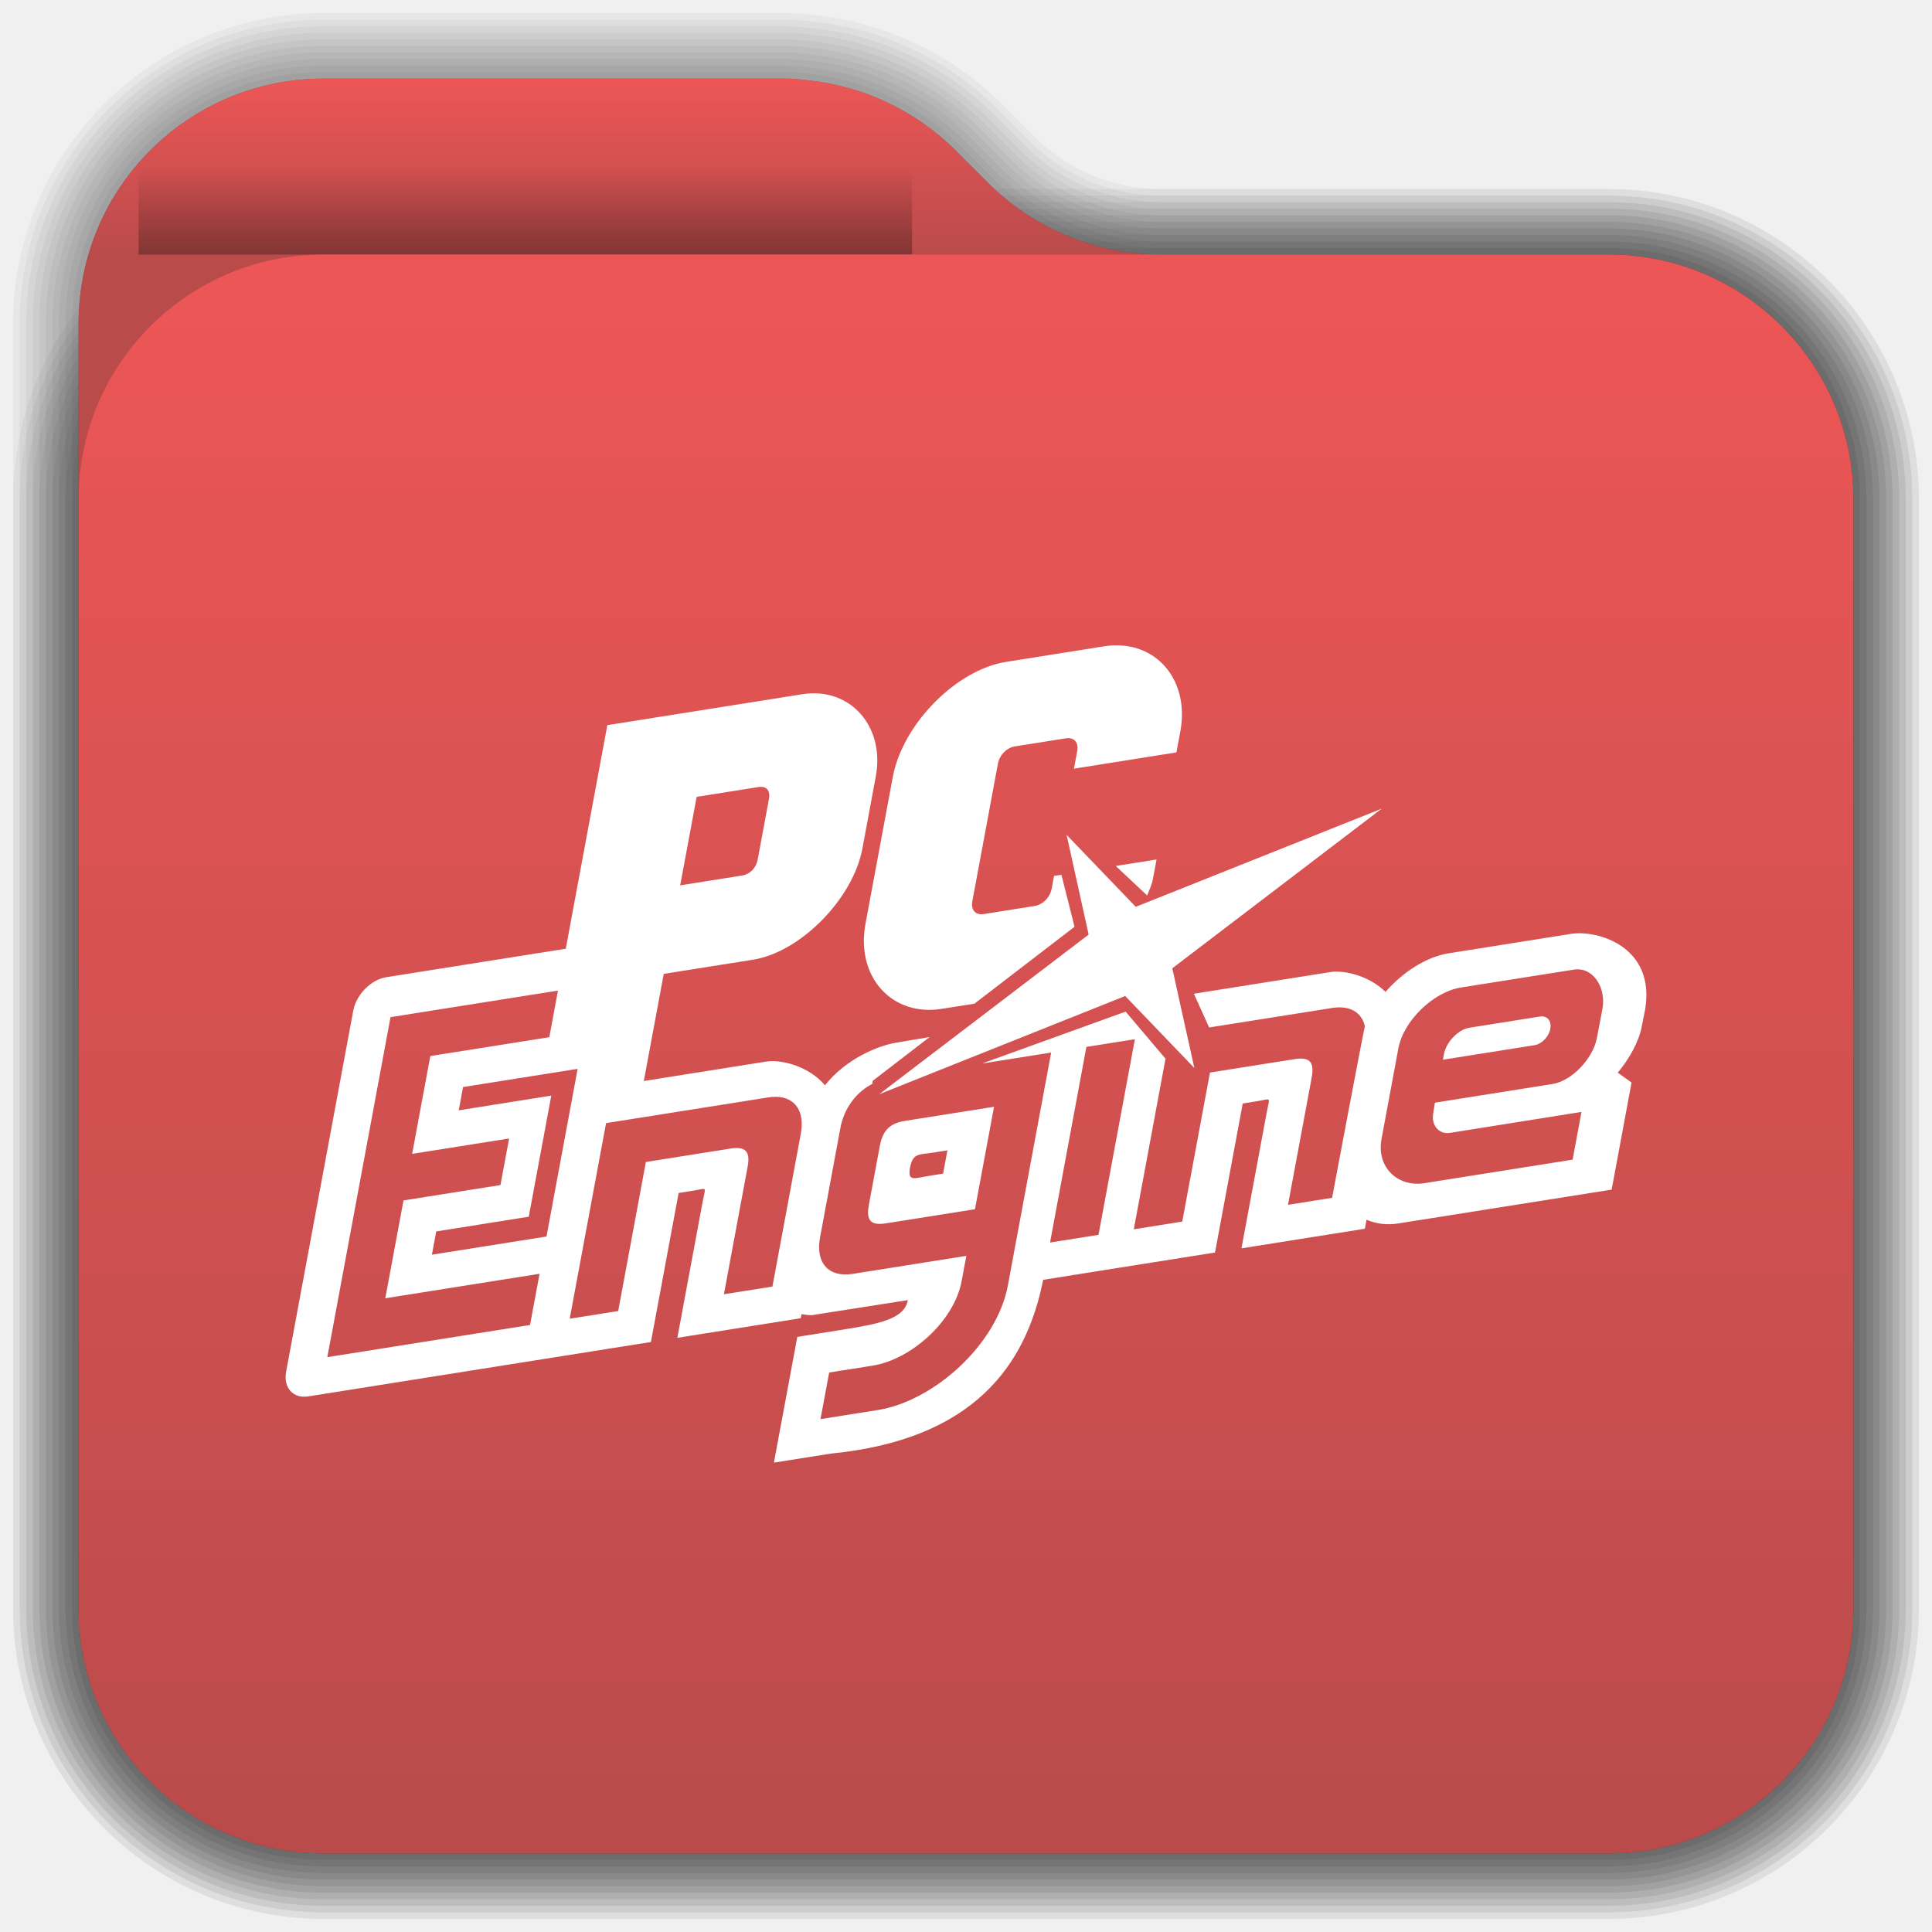
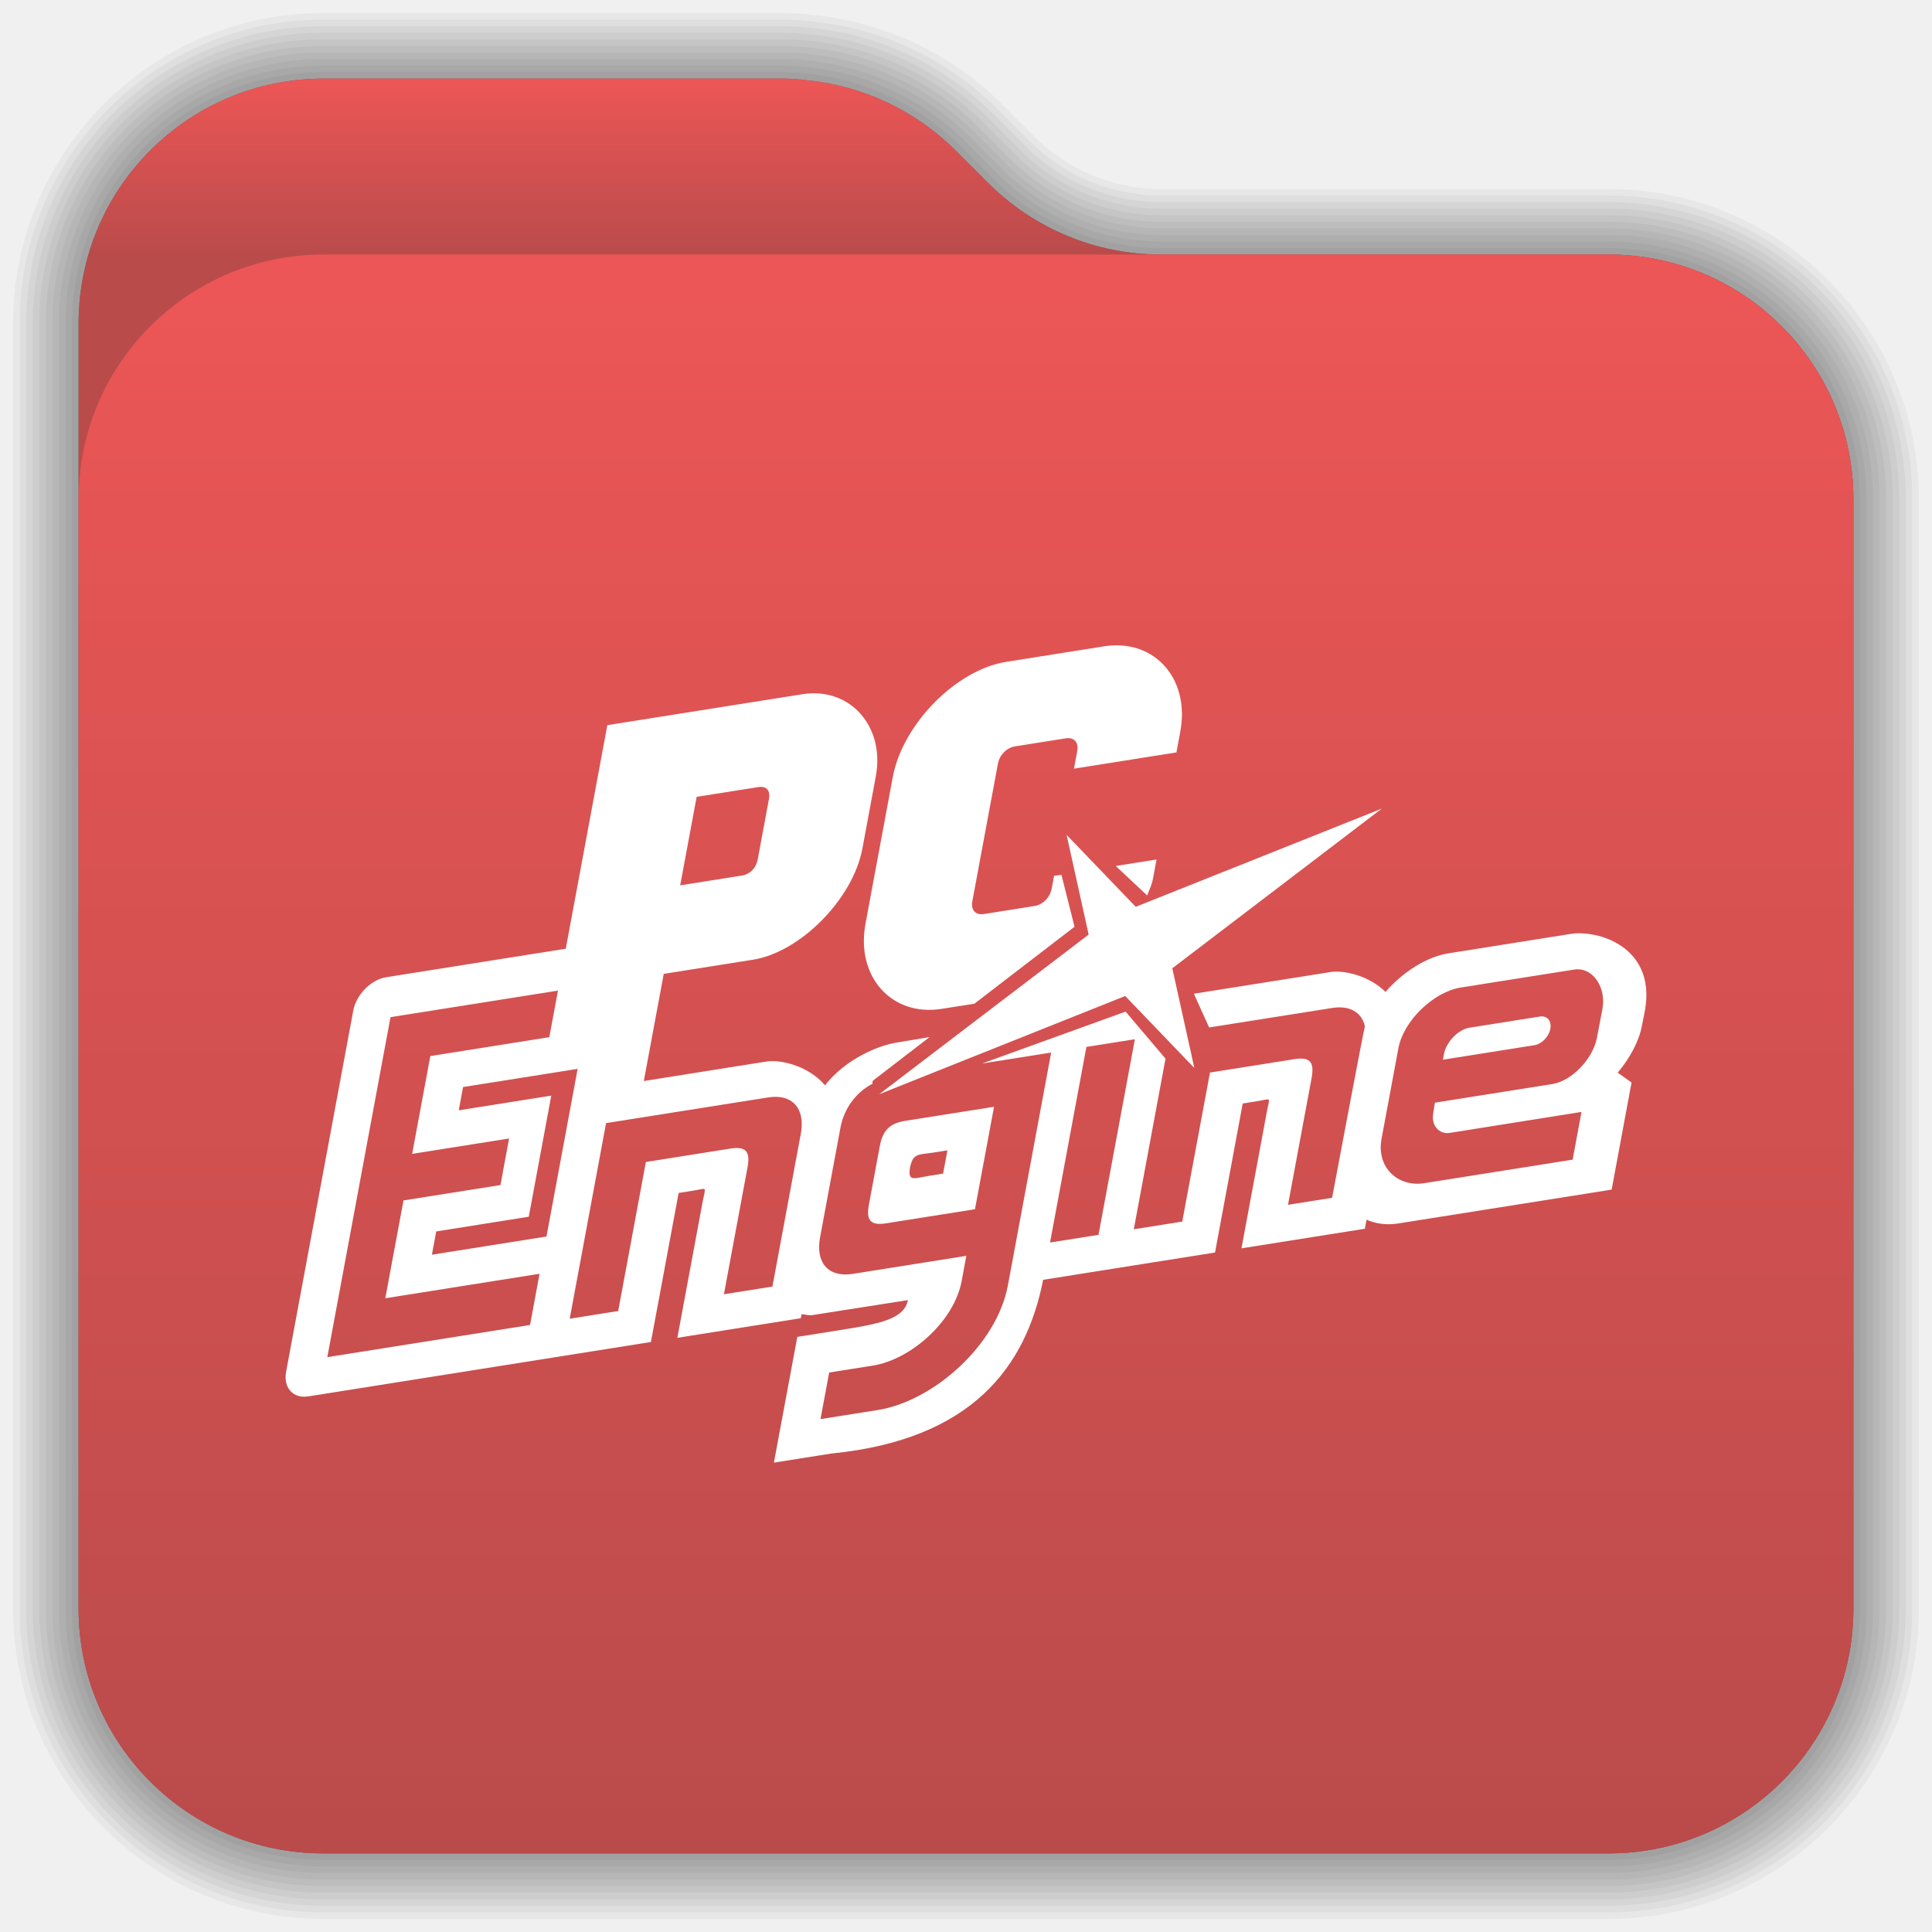
<svg xmlns="http://www.w3.org/2000/svg" xmlns:xlink="http://www.w3.org/1999/xlink" width="512" height="512" viewBox="-6 -6 147.467 147.467" version="1.1" id="svg1" xml:space="preserve">
  <defs id="defs1">
    <linearGradient id="linearGradient17">
      <stop style="stop-color:#e5e5e5;stop-opacity:1;" offset="0" id="stop17" />
      <stop style="stop-color:#a8a8a8;stop-opacity:1;" offset="1" id="stop18" />
    </linearGradient>
    <linearGradient id="linearGradient15">
      <stop style="stop-color:#e5e5e5;stop-opacity:1;" offset="0" id="stop15" />
      <stop style="stop-color:#a8a8a8;stop-opacity:1;" offset="1" id="stop16" />
    </linearGradient>
    <linearGradient xlink:href="#linearGradient15" id="linearGradient16" x1="55.033" y1="6.35" x2="55.033" y2="18.521" gradientUnits="userSpaceOnUse" />
    <linearGradient xlink:href="#linearGradient17" id="linearGradient18" x1="67.733" y1="18.521" x2="67.733" y2="129.117" gradientUnits="userSpaceOnUse" />
    <linearGradient data-orig="e53535,a82727" x1="55.033" y1="6.35" x2="55.033" y2="18.521" gradientUnits="userSpaceOnUse" id="linearGradient16_tint">
      <stop style="stop-color:#ed5656;stop-opacity:1;" offset="0" />
      <stop style="stop-color:#ba4b4b;stop-opacity:1;" offset="1" />
    </linearGradient>
    <linearGradient data-orig="e53535,a82727" x1="67.733" y1="18.521" x2="67.733" y2="129.117" gradientUnits="userSpaceOnUse" id="linearGradient18_tint">
      <stop style="stop-color:#ed5656;stop-opacity:1;" offset="0" />
      <stop style="stop-color:#ba4b4b;stop-opacity:1;" offset="1" />
    </linearGradient>
-     <linearGradient id="tabShade" x1="0" y1="12.521" x2="0" y2="18.521" gradientUnits="userSpaceOnUse">
-       <stop offset="0" style="stop-color:#000000;stop-opacity:0" />
-       <stop offset="1" style="stop-color:#000000;stop-opacity:0.3" />
-     </linearGradient>
  </defs>
  <g id="layer1">
    <g id="folder-shadow" style="fill:#000000;stroke:#000000;stroke-linejoin:round" transform="matrix(1.103449,0,0,1.103449,-7.006964,-7.006964)">
      <path d="M 23.283,6.35 C 13.931,6.35 6.35,13.931 6.35,23.283 v 88.9 c -4.4e-6,9.352 7.581,16.933 16.933,16.933 h 88.9 c 9.352,0 16.933,-7.581 16.933,-16.933 V 35.454 c 0,-9.352 -7.581,-16.933 -16.933,-16.933 H 81.206 c -4.482,-0.007 -8.778,-1.79 -11.947,-4.959 h -5.17e-4 L 67.006,11.31 C 64.233,8.55 60.589,6.836 56.694,6.459 56.144,6.386 55.589,6.35 55.033,6.35 h -0.009 z" style="fill-opacity:0.04;stroke-opacity:0.04;stroke-width:9.062" />
-       <path d="m 23.283,18.521 c -9.352,-1e-6 -16.933,7.581 -16.933,16.933 v 76.729 c -4.4e-6,9.352 7.581,16.933 16.933,16.933 h 88.9 c 9.352,0 16.933,-7.581 16.933,-16.933 V 35.454 c 0,-9.352 -7.581,-16.933 -16.933,-16.933 z" style="fill-opacity:0.04;stroke-opacity:0.04;stroke-width:9.062" />
      <path d="M 23.283,6.35 C 13.931,6.35 6.35,13.931 6.35,23.283 v 88.9 c -4.4e-6,9.352 7.581,16.933 16.933,16.933 h 88.9 c 9.352,0 16.933,-7.581 16.933,-16.933 V 35.454 c 0,-9.352 -7.581,-16.933 -16.933,-16.933 H 81.206 c -4.482,-0.007 -8.778,-1.79 -11.947,-4.959 h -5.17e-4 L 67.006,11.31 C 64.233,8.55 60.589,6.836 56.694,6.459 56.144,6.386 55.589,6.35 55.033,6.35 h -0.009 z" style="fill-opacity:0.04;stroke-opacity:0.04;stroke-width:8.156" />
-       <path d="m 23.283,18.521 c -9.352,-1e-6 -16.933,7.581 -16.933,16.933 v 76.729 c -4.4e-6,9.352 7.581,16.933 16.933,16.933 h 88.9 c 9.352,0 16.933,-7.581 16.933,-16.933 V 35.454 c 0,-9.352 -7.581,-16.933 -16.933,-16.933 z" style="fill-opacity:0.04;stroke-opacity:0.04;stroke-width:8.156" />
      <path d="M 23.283,6.35 C 13.931,6.35 6.35,13.931 6.35,23.283 v 88.9 c -4.4e-6,9.352 7.581,16.933 16.933,16.933 h 88.9 c 9.352,0 16.933,-7.581 16.933,-16.933 V 35.454 c 0,-9.352 -7.581,-16.933 -16.933,-16.933 H 81.206 c -4.482,-0.007 -8.778,-1.79 -11.947,-4.959 h -5.17e-4 L 67.006,11.31 C 64.233,8.55 60.589,6.836 56.694,6.459 56.144,6.386 55.589,6.35 55.033,6.35 h -0.009 z" style="fill-opacity:0.04;stroke-opacity:0.04;stroke-width:7.250" />
-       <path d="m 23.283,18.521 c -9.352,-1e-6 -16.933,7.581 -16.933,16.933 v 76.729 c -4.4e-6,9.352 7.581,16.933 16.933,16.933 h 88.9 c 9.352,0 16.933,-7.581 16.933,-16.933 V 35.454 c 0,-9.352 -7.581,-16.933 -16.933,-16.933 z" style="fill-opacity:0.04;stroke-opacity:0.04;stroke-width:7.250" />
      <path d="M 23.283,6.35 C 13.931,6.35 6.35,13.931 6.35,23.283 v 88.9 c -4.4e-6,9.352 7.581,16.933 16.933,16.933 h 88.9 c 9.352,0 16.933,-7.581 16.933,-16.933 V 35.454 c 0,-9.352 -7.581,-16.933 -16.933,-16.933 H 81.206 c -4.482,-0.007 -8.778,-1.79 -11.947,-4.959 h -5.17e-4 L 67.006,11.31 C 64.233,8.55 60.589,6.836 56.694,6.459 56.144,6.386 55.589,6.35 55.033,6.35 h -0.009 z" style="fill-opacity:0.04;stroke-opacity:0.04;stroke-width:6.344" />
-       <path d="m 23.283,18.521 c -9.352,-1e-6 -16.933,7.581 -16.933,16.933 v 76.729 c -4.4e-6,9.352 7.581,16.933 16.933,16.933 h 88.9 c 9.352,0 16.933,-7.581 16.933,-16.933 V 35.454 c 0,-9.352 -7.581,-16.933 -16.933,-16.933 z" style="fill-opacity:0.04;stroke-opacity:0.04;stroke-width:6.344" />
      <path d="M 23.283,6.35 C 13.931,6.35 6.35,13.931 6.35,23.283 v 88.9 c -4.4e-6,9.352 7.581,16.933 16.933,16.933 h 88.9 c 9.352,0 16.933,-7.581 16.933,-16.933 V 35.454 c 0,-9.352 -7.581,-16.933 -16.933,-16.933 H 81.206 c -4.482,-0.007 -8.778,-1.79 -11.947,-4.959 h -5.17e-4 L 67.006,11.31 C 64.233,8.55 60.589,6.836 56.694,6.459 56.144,6.386 55.589,6.35 55.033,6.35 h -0.009 z" style="fill-opacity:0.04;stroke-opacity:0.04;stroke-width:5.437" />
-       <path d="m 23.283,18.521 c -9.352,-1e-6 -16.933,7.581 -16.933,16.933 v 76.729 c -4.4e-6,9.352 7.581,16.933 16.933,16.933 h 88.9 c 9.352,0 16.933,-7.581 16.933,-16.933 V 35.454 c 0,-9.352 -7.581,-16.933 -16.933,-16.933 z" style="fill-opacity:0.04;stroke-opacity:0.04;stroke-width:5.437" />
      <path d="M 23.283,6.35 C 13.931,6.35 6.35,13.931 6.35,23.283 v 88.9 c -4.4e-6,9.352 7.581,16.933 16.933,16.933 h 88.9 c 9.352,0 16.933,-7.581 16.933,-16.933 V 35.454 c 0,-9.352 -7.581,-16.933 -16.933,-16.933 H 81.206 c -4.482,-0.007 -8.778,-1.79 -11.947,-4.959 h -5.17e-4 L 67.006,11.31 C 64.233,8.55 60.589,6.836 56.694,6.459 56.144,6.386 55.589,6.35 55.033,6.35 h -0.009 z" style="fill-opacity:0.04;stroke-opacity:0.04;stroke-width:4.531" />
-       <path d="m 23.283,18.521 c -9.352,-1e-6 -16.933,7.581 -16.933,16.933 v 76.729 c -4.4e-6,9.352 7.581,16.933 16.933,16.933 h 88.9 c 9.352,0 16.933,-7.581 16.933,-16.933 V 35.454 c 0,-9.352 -7.581,-16.933 -16.933,-16.933 z" style="fill-opacity:0.04;stroke-opacity:0.04;stroke-width:4.531" />
      <path d="M 23.283,6.35 C 13.931,6.35 6.35,13.931 6.35,23.283 v 88.9 c -4.4e-6,9.352 7.581,16.933 16.933,16.933 h 88.9 c 9.352,0 16.933,-7.581 16.933,-16.933 V 35.454 c 0,-9.352 -7.581,-16.933 -16.933,-16.933 H 81.206 c -4.482,-0.007 -8.778,-1.79 -11.947,-4.959 h -5.17e-4 L 67.006,11.31 C 64.233,8.55 60.589,6.836 56.694,6.459 56.144,6.386 55.589,6.35 55.033,6.35 h -0.009 z" style="fill-opacity:0.04;stroke-opacity:0.04;stroke-width:3.625" />
-       <path d="m 23.283,18.521 c -9.352,-1e-6 -16.933,7.581 -16.933,16.933 v 76.729 c -4.4e-6,9.352 7.581,16.933 16.933,16.933 h 88.9 c 9.352,0 16.933,-7.581 16.933,-16.933 V 35.454 c 0,-9.352 -7.581,-16.933 -16.933,-16.933 z" style="fill-opacity:0.04;stroke-opacity:0.04;stroke-width:3.625" />
      <path d="M 23.283,6.35 C 13.931,6.35 6.35,13.931 6.35,23.283 v 88.9 c -4.4e-6,9.352 7.581,16.933 16.933,16.933 h 88.9 c 9.352,0 16.933,-7.581 16.933,-16.933 V 35.454 c 0,-9.352 -7.581,-16.933 -16.933,-16.933 H 81.206 c -4.482,-0.007 -8.778,-1.79 -11.947,-4.959 h -5.17e-4 L 67.006,11.31 C 64.233,8.55 60.589,6.836 56.694,6.459 56.144,6.386 55.589,6.35 55.033,6.35 h -0.009 z" style="fill-opacity:0.04;stroke-opacity:0.04;stroke-width:2.719" />
-       <path d="m 23.283,18.521 c -9.352,-1e-6 -16.933,7.581 -16.933,16.933 v 76.729 c -4.4e-6,9.352 7.581,16.933 16.933,16.933 h 88.9 c 9.352,0 16.933,-7.581 16.933,-16.933 V 35.454 c 0,-9.352 -7.581,-16.933 -16.933,-16.933 z" style="fill-opacity:0.04;stroke-opacity:0.04;stroke-width:2.719" />
      <path d="M 23.283,6.35 C 13.931,6.35 6.35,13.931 6.35,23.283 v 88.9 c -4.4e-6,9.352 7.581,16.933 16.933,16.933 h 88.9 c 9.352,0 16.933,-7.581 16.933,-16.933 V 35.454 c 0,-9.352 -7.581,-16.933 -16.933,-16.933 H 81.206 c -4.482,-0.007 -8.778,-1.79 -11.947,-4.959 h -5.17e-4 L 67.006,11.31 C 64.233,8.55 60.589,6.836 56.694,6.459 56.144,6.386 55.589,6.35 55.033,6.35 h -0.009 z" style="fill-opacity:0.04;stroke-opacity:0.04;stroke-width:1.812" />
-       <path d="m 23.283,18.521 c -9.352,-1e-6 -16.933,7.581 -16.933,16.933 v 76.729 c -4.4e-6,9.352 7.581,16.933 16.933,16.933 h 88.9 c 9.352,0 16.933,-7.581 16.933,-16.933 V 35.454 c 0,-9.352 -7.581,-16.933 -16.933,-16.933 z" style="fill-opacity:0.04;stroke-opacity:0.04;stroke-width:1.812" />
      <path d="M 23.283,6.35 C 13.931,6.35 6.35,13.931 6.35,23.283 v 88.9 c -4.4e-6,9.352 7.581,16.933 16.933,16.933 h 88.9 c 9.352,0 16.933,-7.581 16.933,-16.933 V 35.454 c 0,-9.352 -7.581,-16.933 -16.933,-16.933 H 81.206 c -4.482,-0.007 -8.778,-1.79 -11.947,-4.959 h -5.17e-4 L 67.006,11.31 C 64.233,8.55 60.589,6.836 56.694,6.459 56.144,6.386 55.589,6.35 55.033,6.35 h -0.009 z" style="fill-opacity:0.04;stroke-opacity:0.04;stroke-width:0.906" />
-       <path d="m 23.283,18.521 c -9.352,-1e-6 -16.933,7.581 -16.933,16.933 v 76.729 c -4.4e-6,9.352 7.581,16.933 16.933,16.933 h 88.9 c 9.352,0 16.933,-7.581 16.933,-16.933 V 35.454 c 0,-9.352 -7.581,-16.933 -16.933,-16.933 z" style="fill-opacity:0.04;stroke-opacity:0.04;stroke-width:0.906" />
    </g>
    <g id="g50" transform="matrix(1.103449,0,0,1.103449,-7.006964,-7.006964)">
      <path id="path46" style="display:inline;fill:url(#linearGradient16_tint);stroke-width:11.943;paint-order:stroke fill markers" d="M 23.283,6.35 C 13.931,6.35 6.35,13.931 6.35,23.283 v 88.9 c -4.4e-6,9.352 7.581,16.933 16.933,16.933 h 88.9 c 9.352,0 16.933,-7.581 16.933,-16.933 V 35.454 c 0,-9.352 -7.581,-16.933 -16.933,-16.933 H 81.206 c -4.482,-0.007 -8.778,-1.79 -11.947,-4.959 h -5.17e-4 L 67.006,11.31 C 64.233,8.55 60.589,6.836 56.694,6.459 56.144,6.386 55.589,6.35 55.033,6.35 h -0.009 z" />
-       <rect id="tab-shade" x="10.5" y="12.521" width="53.5" height="6" style="fill:url(#tabShade)" />
      <path id="path50" style="display:inline;fill:url(#linearGradient18_tint);stroke-width:11.943;paint-order:stroke fill markers" d="m 23.283,18.521 c -9.352,-1e-6 -16.933,7.581 -16.933,16.933 v 76.729 c -4.4e-6,9.352 7.581,16.933 16.933,16.933 h 88.9 c 9.352,0 16.933,-7.581 16.933,-16.933 V 35.454 c 0,-9.352 -7.581,-16.933 -16.933,-16.933 z" />
    </g>
    <path id="path2-1" d="m 78.982,43.261 c -0.23,0.01 -0.464,0.033 -0.703,0.071 l -7.483,1.188 c -3.816,0.606 -7.903,4.757 -8.652,8.791 l -2.082,11.198 c -0.749,4.034 1.994,7.102 5.813,6.496 l 2.501,-0.395 7.642,-5.871 -0.999,-3.96 -0.564,0.068 -0.181,0.976 c -0.126,0.677 -0.669,1.228 -1.308,1.331 l -3.869,0.613 c -0.639,0.102 -1.004,-0.307 -0.878,-0.983 l 1.95,-10.487 c 0.125,-0.674 0.669,-1.226 1.307,-1.328 l 3.87,-0.613 c 0.638,-0.102 1.003,0.307 0.877,0.981 l -0.25,1.335 7.822,-1.242 0.297,-1.599 c 0.703,-3.782 -1.664,-6.714 -5.11,-6.569 z m -23.072,3.661 c -0.219,0.009 -0.442,0.031 -0.668,0.067 L 40.357,49.35 37.185,66.415 23.478,68.59 c -1.16,0.184 -2.288,1.328 -2.515,2.554 l -5.123,27.551 c -0.227,1.227 0.529,2.072 1.689,1.89 l 26.154,-4.151 2.116,-11.375 1.065,-0.17 c 1.172,-0.184 0.999,-0.394 0.772,0.82 l -1.934,10.405 9.42,-1.495 0.057,-0.311 c 0.241,0.018 0.563,0.111 0.844,0.069 l 7.273,-1.141 c -0.27,1.451 -2.186,1.815 -5.111,2.278 l -3.328,0.529 -1.785,9.597 4.373,-0.693 c 10.767,-1.063 14.863,-6.627 16.177,-13.261 l 13.119,-2.082 2.114,-11.375 1.067,-0.171 c 1.169,-0.185 0.997,-0.397 0.772,0.818 l -1.935,10.408 9.418,-1.495 0.129,-0.69 c 0.711,0.314 1.541,0.424 2.421,0.286 l 16.288,-2.583 1.519,-8.176 -1.056,-0.752 c 0.915,-1.083 1.628,-2.409 1.834,-3.521 l 0.257,-1.289 c 0.812,-4.823 -3.634,-6.103 -5.663,-5.781 l -9.347,1.483 c -1.655,0.263 -3.478,1.417 -4.804,2.945 -1.227,-1.215 -3.12,-1.687 -4.221,-1.512 l -10.407,1.651 1.165,2.575 9.385,-1.487 c 1.353,-0.216 2.257,0.325 2.505,1.396 -0.1,0.284 -2.505,13.094 -2.505,13.094 l -3.365,0.534 1.804,-9.698 c 0.223,-1.214 -0.144,-1.607 -1.312,-1.421 l -6.448,1.024 -2.116,11.375 -3.699,0.589 2.421,-13.024 -3.045,-3.592 -10.962,3.963 5.195,-0.824 0.084,-0.012 -3.304,17.773 c -0.839,4.515 -5.657,8.833 -9.93,9.511 l -4.373,0.693 0.663,-3.557 3.326,-0.526 c 2.924,-0.466 6.217,-3.392 6.784,-6.453 l 0.358,-1.925 -8.662,1.374 c -1.857,0.295 -2.865,-0.833 -2.5,-2.795 l 1.553,-8.355 c 0.275,-1.485 1.201,-2.717 2.441,-3.358 l 0.02,-0.223 4.346,-3.344 -2.538,0.427 c -1.351,0.213 -3.855,1.226 -5.447,3.256 -1.203,-1.436 -3.308,-1.998 -4.494,-1.81 l -9.336,1.483 1.521,-8.178 6.812,-1.081 c 3.626,-0.574 7.638,-4.652 8.351,-8.482 l 1.024,-5.511 c 0.668,-3.593 -1.659,-6.466 -4.94,-6.338 z m -3.81,7.138 c 0.473,0.011 0.7,0.352 0.593,0.922 l -0.858,4.623 c -0.123,0.654 -0.59,1.128 -1.208,1.226 l -4.709,0.747 1.256,-6.755 4.709,-0.747 c 0.077,-0.012 0.15,-0.018 0.217,-0.016 z m 47.367,1.662 -18.777,7.495 -5.277,-5.492 1.682,7.611 -15.986,12.185 18.777,-7.497 5.276,5.493 -1.682,-7.608 z m -17.189,3.882 -3.113,0.495 2.397,2.251 c 0.204,-0.549 0.346,-0.758 0.45,-1.322 z m 32.131,8.382 c 1.312,-0.006 2.184,1.518 1.905,3.012 l -0.424,2.223 c -0.298,1.594 -1.926,3.288 -3.383,3.519 l -8.982,1.426 -0.129,0.806 c -0.171,0.916 0.438,1.633 1.278,1.499 l 10.039,-1.599 -0.676,3.643 -11.325,1.796 c -2,0.317 -3.667,-1.192 -3.262,-3.377 l 1.284,-6.907 c 0.407,-2.184 2.754,-4.33 4.754,-4.648 l 8.653,-1.371 c 0.091,-0.015 0.181,-0.022 0.268,-0.022 z m -77.82,1.626 -0.661,3.555 -9.082,1.442 -1.388,7.465 7.4,-1.174 -0.66,3.554 -7.4,1.174 -1.389,7.467 11.775,-1.869 -0.727,3.909 -15.473,2.455 4.823,-25.952 z m 75.051,1.969 c -0.033,0.002 -0.067,0.005 -0.101,0.011 l -1.797,0.284 -2.867,0.456 -0.727,0.114 c -0.841,0.134 -1.762,1.093 -1.933,2.01 l -0.079,0.431 6.997,-1.111 c 0.552,-0.089 1.091,-0.647 1.203,-1.251 0.103,-0.566 -0.202,-0.968 -0.696,-0.944 z m -31.016,1.743 -2.777,14.93 -3.699,0.586 2.774,-14.928 0.085,-0.016 z m -42.534,2.261 -2.377,12.797 -8.746,1.388 0.329,-1.776 7.064,-1.123 1.718,-9.243 -7.063,1.122 0.329,-1.777 z m 15.187,2.135 c 1.432,0.044 2.164,1.121 1.844,2.84 l -2.164,11.644 -3.701,0.585 1.803,-9.695 C 51.287,81.879 50.919,81.485 49.747,81.67 l -6.448,1.024 -2.113,11.375 -3.701,0.588 2.775,-14.929 0.086,-0.015 12.276,-1.947 c 0.232,-0.037 0.451,-0.052 0.656,-0.045 z m 16.596,0.76 -6.784,1.074 c -1.172,0.186 -1.713,0.722 -1.938,1.939 l -0.829,4.458 c -0.227,1.218 0.141,1.61 1.312,1.424 l 6.784,-1.076 z m -3.557,3.325 -0.331,1.776 -1.065,0.17 c -1.144,0.181 -1.648,0.488 -1.459,-0.632 0.229,-1.128 0.647,-0.964 1.791,-1.146 z" style="fill:#ffffff;stroke-width:0.227" />
  </g>
</svg>
